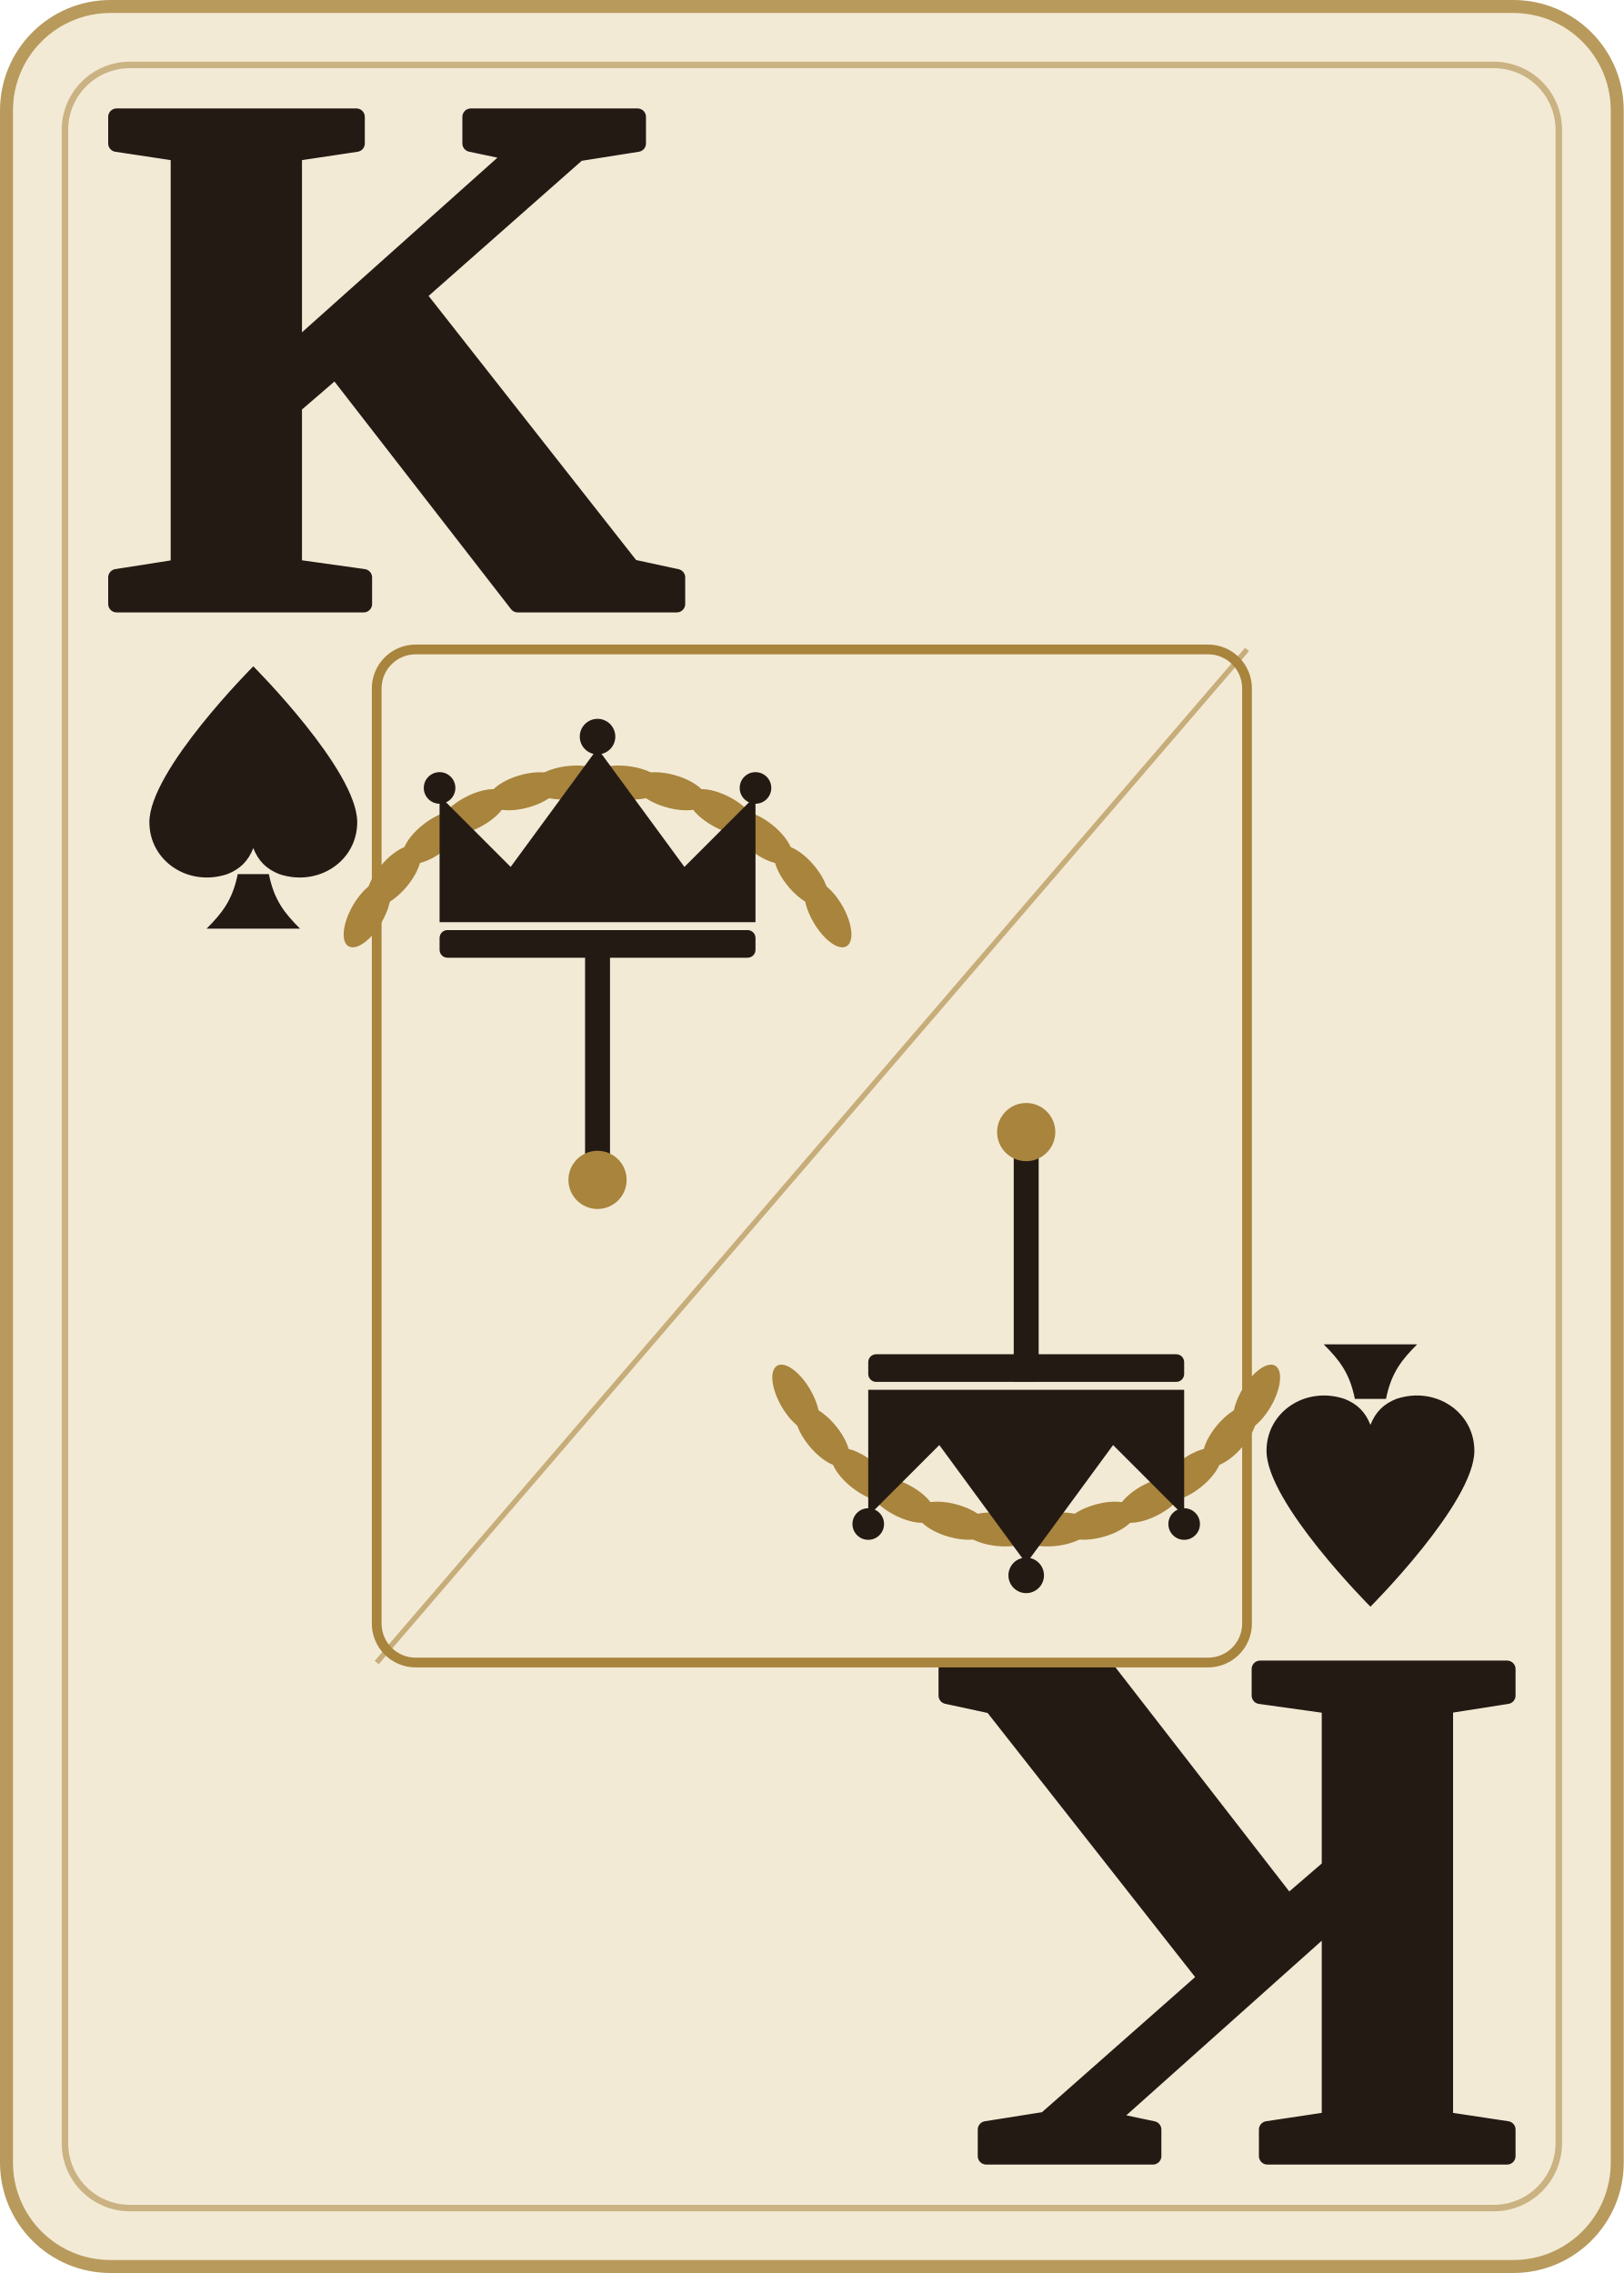
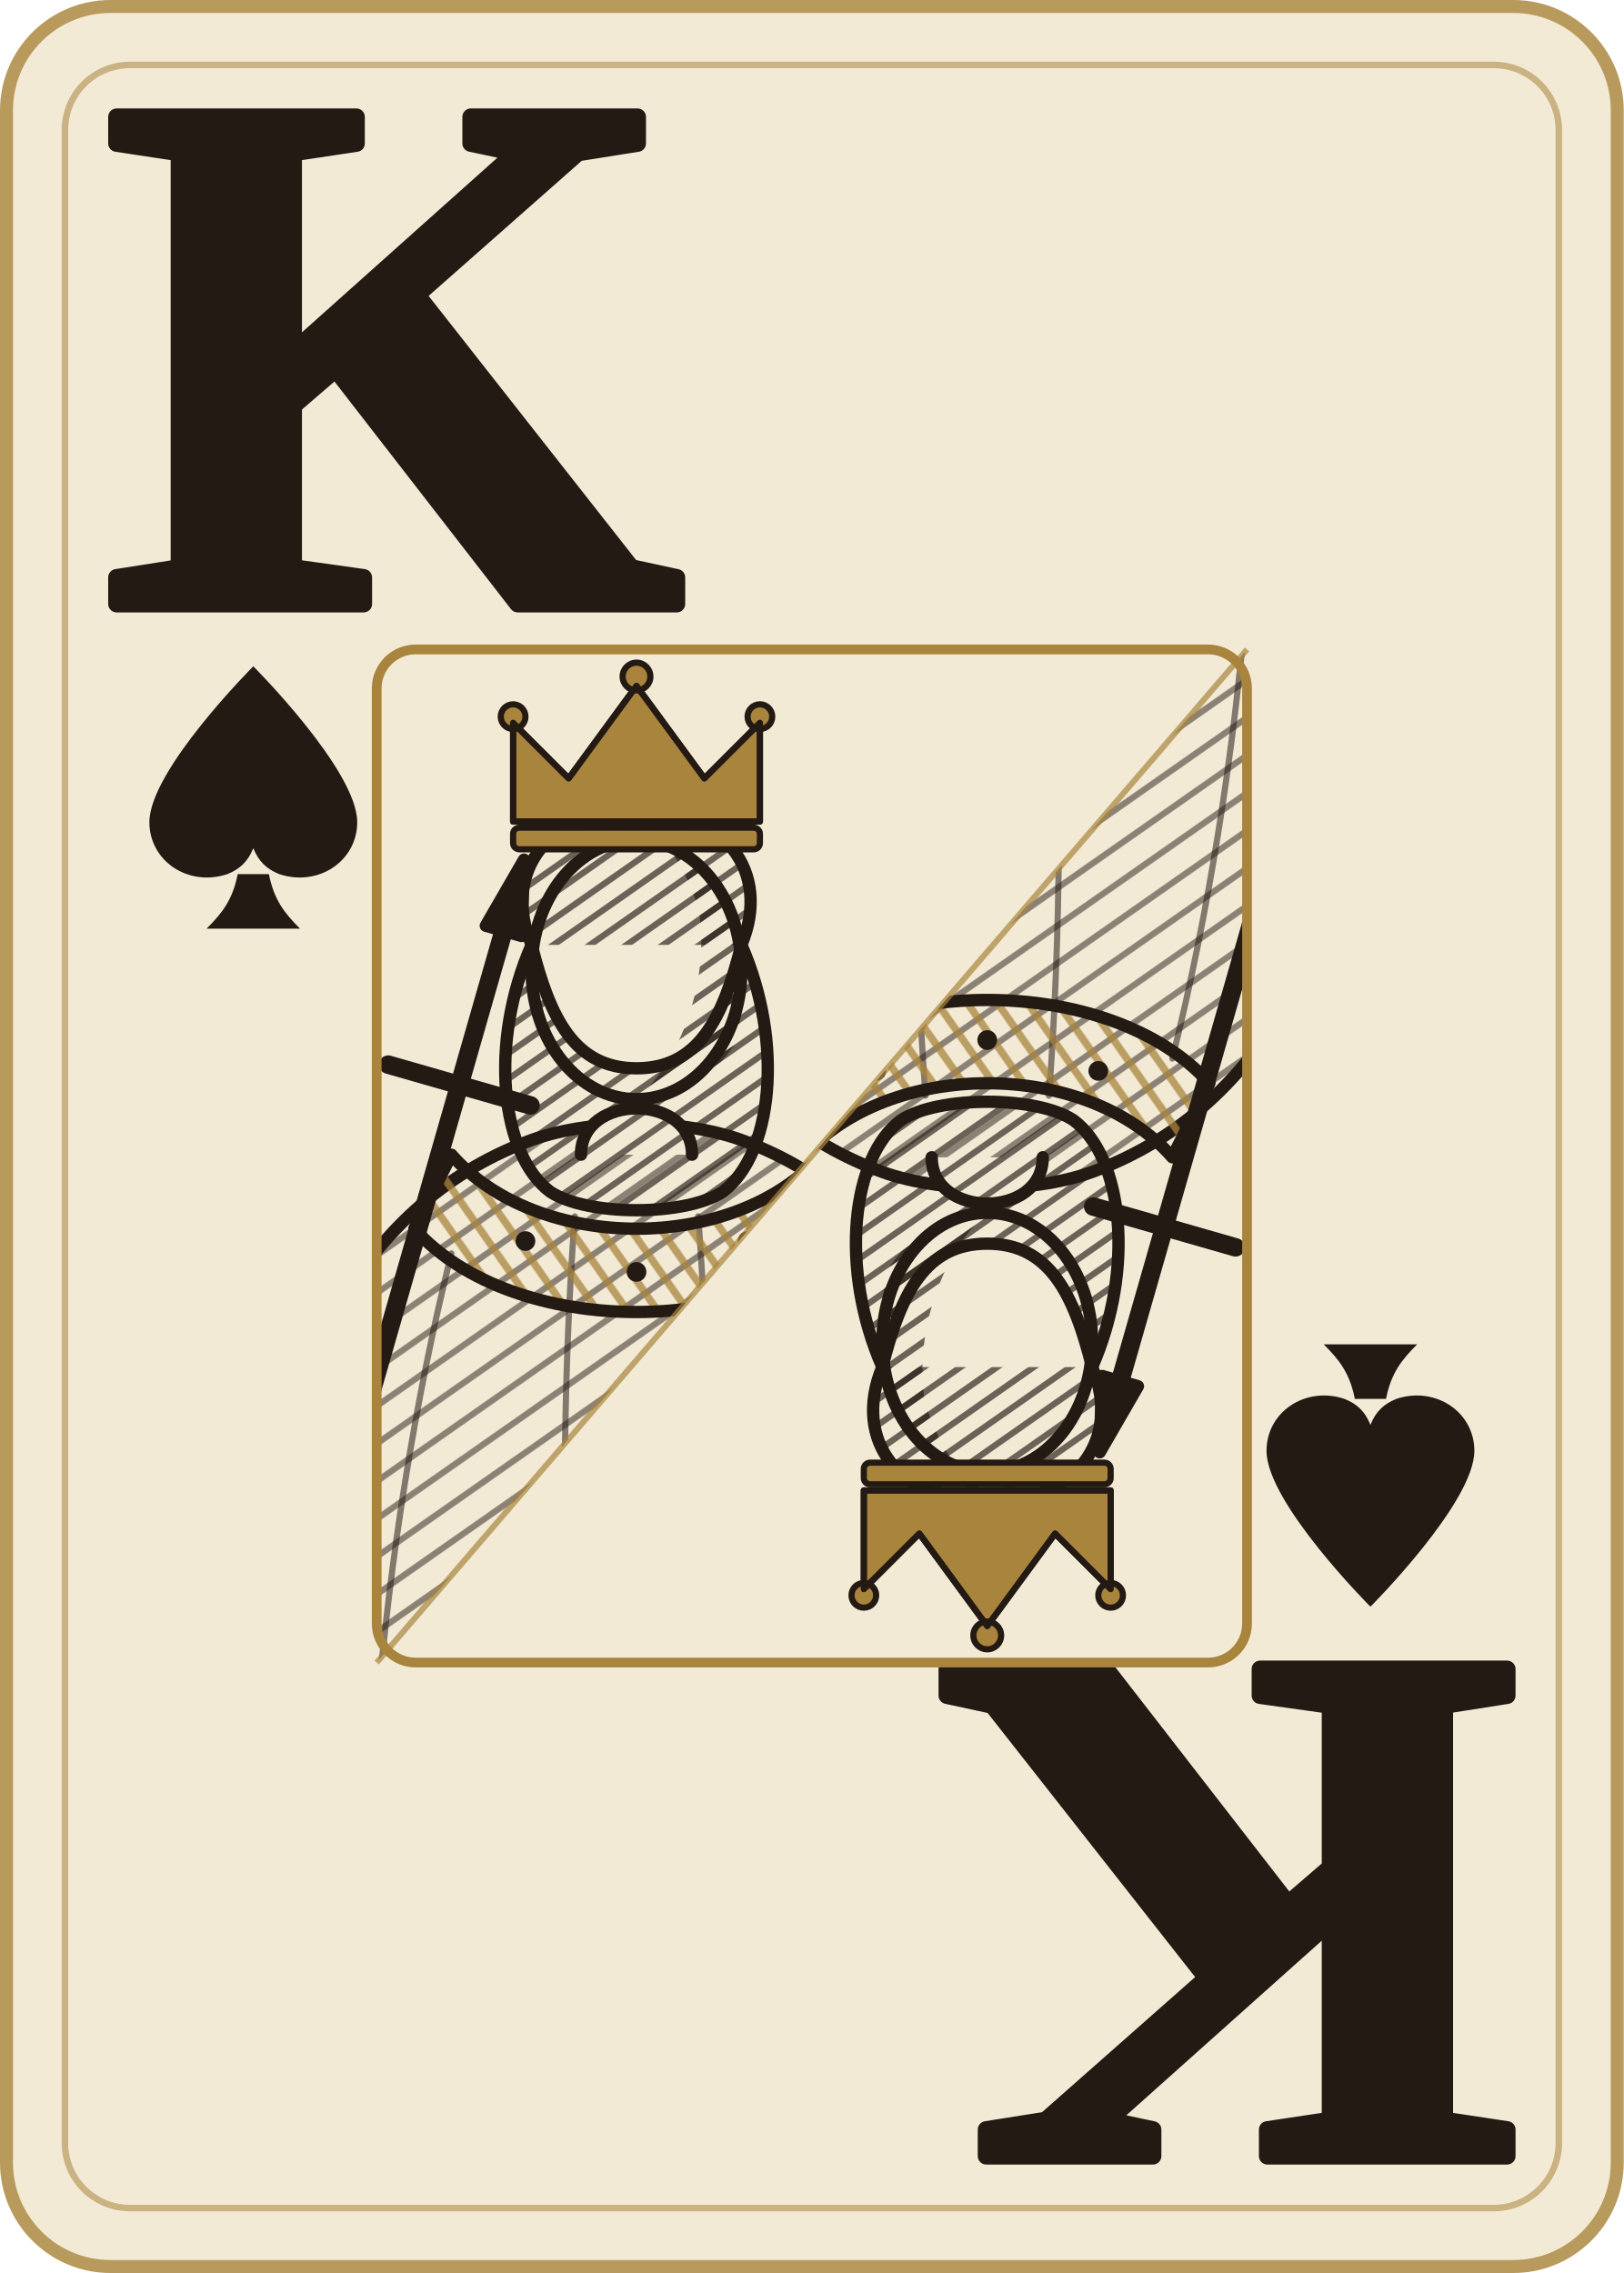
<svg xmlns="http://www.w3.org/2000/svg" viewBox="0 0 250 350">
  <defs>
    <path id="s" d="M50 4C50 4 10 44 10 64c0 15 15 25 30 20 5-2 8-5 10-10 2 5 5 8 10 10 15 5 30-5 30-20C90 44 50 4 50 4zM44 84c-2 10-6 15-12 21h36c-6-6-10-11-12-21z" fill="#241a14" />
    <g id="r">
      <path d="M82.159 -75.0V-70.917L72.987 -69.463L48.21 -47.595L81.208 -5.593L88.199 -4.083V0.0H63.702L35.682 -36.13L29.195 -30.537V-5.593L39.989 -4.083V0.0H1.957V-4.083L11.577 -5.593V-69.463L1.957 -70.917V-75.0H38.87V-70.917L29.195 -69.463V-38.926L63.367 -69.463L56.488 -70.917V-75.0Z" fill="#241a14" stroke="#241a14" stroke-width="2.6" stroke-linejoin="round" />
    </g>
  </defs>
  <rect x="1" y="1" width="248" height="348" rx="16" fill="#f3ead6" stroke="#b89a5c" stroke-width="2" />
  <rect x="10" y="10" width="230" height="330" rx="10" fill="none" stroke="#a8843c" stroke-width="1" opacity=".55" />
  <g>
    <use href="#r" transform="translate(16 93)" />
    <use href="#s" transform="translate(38 121.9) translate(-19 -20.9) scale(0.4)" />
  </g>
  <g transform="rotate(180 125.0 175.0)">
    <use href="#r" transform="translate(16 93)" />
    <use href="#s" transform="translate(38 121.9) translate(-19 -20.9) scale(0.4)" />
  </g>
-   <rect x="58" y="100" width="134" height="156" rx="6" fill="none" stroke="#a8843c" stroke-width="1.5" />
-   <path d="M58 256L192 100" stroke="#a8843c" stroke-width=".8" opacity=".6" />
-   <g transform="translate(92 142) scale(.64)">
-     <g>
-       <g>
-         <ellipse cx="-55.4" cy="-2" rx="9" ry="4" transform="rotate(-60 -55.4 -2)" fill="#a8843c" />
-         <ellipse cx="55.4" cy="-2" rx="9" ry="4" transform="rotate(60 55.4 -2)" fill="#a8843c" />
-         <ellipse cx="-39.4" cy="-20.4" rx="9" ry="4" transform="rotate(-38 -39.4 -20.4)" fill="#a8843c" />
-         <ellipse cx="39.4" cy="-20.4" rx="9" ry="4" transform="rotate(38 39.4 -20.4)" fill="#a8843c" />
-         <ellipse cx="-17.6" cy="-31.5" rx="9" ry="4" transform="rotate(-16 -17.6 -31.5)" fill="#a8843c" />
-         <ellipse cx="17.6" cy="-31.5" rx="9" ry="4" transform="rotate(16 17.6 -31.5)" fill="#a8843c" />
-         <ellipse cx="6.7" cy="-33.6" rx="9" ry="4" transform="rotate(6 6.7 -33.6)" fill="#a8843c" />
-         <ellipse cx="-6.7" cy="-33.6" rx="9" ry="4" transform="rotate(-6 -6.7 -33.6)" fill="#a8843c" />
-         <ellipse cx="30" cy="-26.5" rx="9" ry="4" transform="rotate(28 30 -26.5)" fill="#a8843c" />
-         <ellipse cx="-30" cy="-26.5" rx="9" ry="4" transform="rotate(-28 -30 -26.5)" fill="#a8843c" />
-         <ellipse cx="49" cy="-11.1" rx="9" ry="4" transform="rotate(50 49 -11.1)" fill="#a8843c" />
-         <ellipse cx="-49" cy="-11.1" rx="9" ry="4" transform="rotate(-50 -49 -11.1)" fill="#a8843c" />
+   <defs>
+     <clipPath id="cu">
+       <polygon points="58,100 192,100 58,256" />
+     </clipPath>
+     <clipPath id="cd">
+       <polygon points="192,256 192,100 58,256" />
+     </clipPath>
+     <pattern id="hh" width="5" height="5" patternUnits="userSpaceOnUse" patternTransform="rotate(-35)">
+       <path d="M0 2.5h5" stroke="#241a14" stroke-width="1" opacity=".5" />
+     </pattern>
+     <pattern id="hg" width="4" height="4" patternUnits="userSpaceOnUse" patternTransform="rotate(55)">
+       <path d="M0 2h4" stroke="#a8843c" stroke-width="1.2" opacity=".75" />
+     </pattern>
+     <pattern id="hd" width="3.4" height="3.4" patternUnits="userSpaceOnUse" patternTransform="rotate(-35)">
+       <path d="M0 1.7h3.4" stroke="#241a14" stroke-width="1" opacity=".65" />
+     </pattern>
+   </defs>
+   <g clip-path="url(#cu)">
+     <g transform="translate(98 174) scale(.95)">
+       <g stroke="#241a14" stroke-width="2" stroke-linejoin="round" stroke-linecap="round">
+         <path d="M-64 94C-62 40-44 12-18 2 -8 -2 8 -2 18 2 44 12 62 40 64 94Z" fill="#f3ead6" />
+         <path d="M-64 94C-62 40-44 12-18 2 -8 -2 8 -2 18 2 44 12 62 40 64 94Z" fill="url(#hh)" stroke="none" />
+         <path d="M-30 20C-36 44-40 70-42 94M30 20C36 44 40 70 42 94M-10 14C-12 40-12 70-11 94M10 14C12 40 12 70 11 94" fill="none" stroke-width="1" opacity=".55" />
+         <path d="M-30 4C-16 20 16 20 30 4L36 16C20 34-20 34-36 16Z" fill="url(#hg)" stroke-width="1.4" />
+         <path d="M-30 4C-16 20 16 20 30 4L36 16C20 34-20 34-36 16Z" fill="none" />
+         <g fill="#241a14" stroke="none">
+           <circle cx="-18" cy="18" r="1.6" />
+           <circle cx="0" cy="23" r="1.6" />
+           <circle cx="18" cy="18" r="1.6" />
+         </g>
+         <path d="M-9 4C-9 -6 9 -6 9 4" fill="#f3ead6" />
+         <ellipse cx="0" cy="-26" rx="17" ry="21" fill="#f3ead6" />
+         <path d="M4-47C16-44 20-30 16-14 12-8 6-5 0-5 8-12 12-26 10-36 8-42 6-45 4-47Z" fill="url(#hd)" stroke="none" />
+         <path d="M-17-30C-24-14-22 4-14 10-8 14 8 14 14 10 22 4 24-14 17-30 14-18 10-10 0-10-10-10-14-18-17-30Z" fill="url(#hd)" />
+         <path d="M-17-30C-22-42-14-52 0-52 14-52 22-42 17-30" fill="url(#hd)" />
+         <g transform="translate(0 -50) scale(.5)">
+           <g transform="scale(1)">
+             <path d="M-40 0V-32L-22-14 0-44 22-14 40-32V0Z" fill="#a8843c" />
+             <circle cx="-40" cy="-34" r="4" fill="#a8843c" />
+             <circle cx="0" cy="-47" r="4.5" fill="#a8843c" />
+             <circle cx="40" cy="-34" r="4" fill="#a8843c" />
+             <rect x="-40" y="2" width="80" height="7" rx="2" fill="#a8843c" />
+           </g>
+         </g>
+         <g transform="translate(0 -50) scale(.5)" fill="none" stroke="#241a14" stroke-width="2">
+           <path d="M-40 0V-32L-22-14 0-44 22-14 40-32V0Z" />
+         </g>
+         <g transform="translate(-48 60) rotate(16)">
+           <path d="M0 10V-96" stroke-width="3" />
+           <path d="M-12-70H12" stroke-width="3" />
+           <circle cx="0" cy="12" r="4" fill="#a8843c" />
+           <path d="M-3-96L0-108 3-96Z" fill="#241a14" />
+         </g>
      </g>
-       <g transform="scale(0.95)">
-         <path d="M-40 0V-32L-22-14 0-44 22-14 40-32V0Z" fill="#241a14" />
-         <circle cx="-40" cy="-34" r="4" fill="#241a14" />
-         <circle cx="0" cy="-47" r="4.5" fill="#241a14" />
-         <circle cx="40" cy="-34" r="4" fill="#241a14" />
-         <rect x="-40" y="2" width="80" height="7" rx="2" fill="#241a14" />
-       </g>
-       <rect x="-3" y="2" width="6" height="56" fill="#241a14" />
-       <circle cx="0" cy="62" r="7" fill="#a8843c" />
    </g>
  </g>
-   <g transform="translate(158 214) rotate(180) scale(.64)">
-     <g>
-       <g>
-         <ellipse cx="-55.4" cy="-2" rx="9" ry="4" transform="rotate(-60 -55.4 -2)" fill="#a8843c" />
-         <ellipse cx="55.4" cy="-2" rx="9" ry="4" transform="rotate(60 55.4 -2)" fill="#a8843c" />
-         <ellipse cx="-39.4" cy="-20.4" rx="9" ry="4" transform="rotate(-38 -39.4 -20.4)" fill="#a8843c" />
-         <ellipse cx="39.4" cy="-20.4" rx="9" ry="4" transform="rotate(38 39.4 -20.4)" fill="#a8843c" />
-         <ellipse cx="-17.6" cy="-31.5" rx="9" ry="4" transform="rotate(-16 -17.6 -31.5)" fill="#a8843c" />
-         <ellipse cx="17.6" cy="-31.5" rx="9" ry="4" transform="rotate(16 17.6 -31.5)" fill="#a8843c" />
-         <ellipse cx="6.7" cy="-33.6" rx="9" ry="4" transform="rotate(6 6.7 -33.6)" fill="#a8843c" />
-         <ellipse cx="-6.7" cy="-33.6" rx="9" ry="4" transform="rotate(-6 -6.7 -33.6)" fill="#a8843c" />
-         <ellipse cx="30" cy="-26.5" rx="9" ry="4" transform="rotate(28 30 -26.5)" fill="#a8843c" />
-         <ellipse cx="-30" cy="-26.5" rx="9" ry="4" transform="rotate(-28 -30 -26.5)" fill="#a8843c" />
-         <ellipse cx="49" cy="-11.1" rx="9" ry="4" transform="rotate(50 49 -11.1)" fill="#a8843c" />
-         <ellipse cx="-49" cy="-11.1" rx="9" ry="4" transform="rotate(-50 -49 -11.1)" fill="#a8843c" />
+   <g clip-path="url(#cd)">
+     <g transform="translate(152 182) rotate(180) scale(.95)">
+       <g stroke="#241a14" stroke-width="2" stroke-linejoin="round" stroke-linecap="round">
+         <path d="M-64 94C-62 40-44 12-18 2 -8 -2 8 -2 18 2 44 12 62 40 64 94Z" fill="#f3ead6" />
+         <path d="M-64 94C-62 40-44 12-18 2 -8 -2 8 -2 18 2 44 12 62 40 64 94Z" fill="url(#hh)" stroke="none" />
+         <path d="M-30 20C-36 44-40 70-42 94M30 20C36 44 40 70 42 94M-10 14C-12 40-12 70-11 94M10 14C12 40 12 70 11 94" fill="none" stroke-width="1" opacity=".55" />
+         <path d="M-30 4C-16 20 16 20 30 4L36 16C20 34-20 34-36 16Z" fill="url(#hg)" stroke-width="1.4" />
+         <path d="M-30 4C-16 20 16 20 30 4L36 16C20 34-20 34-36 16Z" fill="none" />
+         <g fill="#241a14" stroke="none">
+           <circle cx="-18" cy="18" r="1.6" />
+           <circle cx="0" cy="23" r="1.6" />
+           <circle cx="18" cy="18" r="1.6" />
+         </g>
+         <path d="M-9 4C-9 -6 9 -6 9 4" fill="#f3ead6" />
+         <ellipse cx="0" cy="-26" rx="17" ry="21" fill="#f3ead6" />
+         <path d="M4-47C16-44 20-30 16-14 12-8 6-5 0-5 8-12 12-26 10-36 8-42 6-45 4-47Z" fill="url(#hd)" stroke="none" />
+         <path d="M-17-30C-24-14-22 4-14 10-8 14 8 14 14 10 22 4 24-14 17-30 14-18 10-10 0-10-10-10-14-18-17-30Z" fill="url(#hd)" />
+         <path d="M-17-30C-22-42-14-52 0-52 14-52 22-42 17-30" fill="url(#hd)" />
+         <g transform="translate(0 -50) scale(.5)">
+           <g transform="scale(1)">
+             <path d="M-40 0V-32L-22-14 0-44 22-14 40-32V0Z" fill="#a8843c" />
+             <circle cx="-40" cy="-34" r="4" fill="#a8843c" />
+             <circle cx="0" cy="-47" r="4.5" fill="#a8843c" />
+             <circle cx="40" cy="-34" r="4" fill="#a8843c" />
+             <rect x="-40" y="2" width="80" height="7" rx="2" fill="#a8843c" />
+           </g>
+         </g>
+         <g transform="translate(0 -50) scale(.5)" fill="none" stroke="#241a14" stroke-width="2">
+           <path d="M-40 0V-32L-22-14 0-44 22-14 40-32V0Z" />
+         </g>
+         <g transform="translate(-48 60) rotate(16)">
+           <path d="M0 10V-96" stroke-width="3" />
+           <path d="M-12-70H12" stroke-width="3" />
+           <circle cx="0" cy="12" r="4" fill="#a8843c" />
+           <path d="M-3-96L0-108 3-96Z" fill="#241a14" />
+         </g>
      </g>
-       <g transform="scale(0.95)">
-         <path d="M-40 0V-32L-22-14 0-44 22-14 40-32V0Z" fill="#241a14" />
-         <circle cx="-40" cy="-34" r="4" fill="#241a14" />
-         <circle cx="0" cy="-47" r="4.5" fill="#241a14" />
-         <circle cx="40" cy="-34" r="4" fill="#241a14" />
-         <rect x="-40" y="2" width="80" height="7" rx="2" fill="#241a14" />
-       </g>
-       <rect x="-3" y="2" width="6" height="56" fill="#241a14" />
-       <circle cx="0" cy="62" r="7" fill="#a8843c" />
    </g>
  </g>
+   <path d="M58 256L192 100" stroke="#a8843c" stroke-width=".9" opacity=".7" />
+   <rect x="58" y="100" width="134" height="156" rx="6" fill="none" stroke="#a8843c" stroke-width="1.5" />
</svg>
